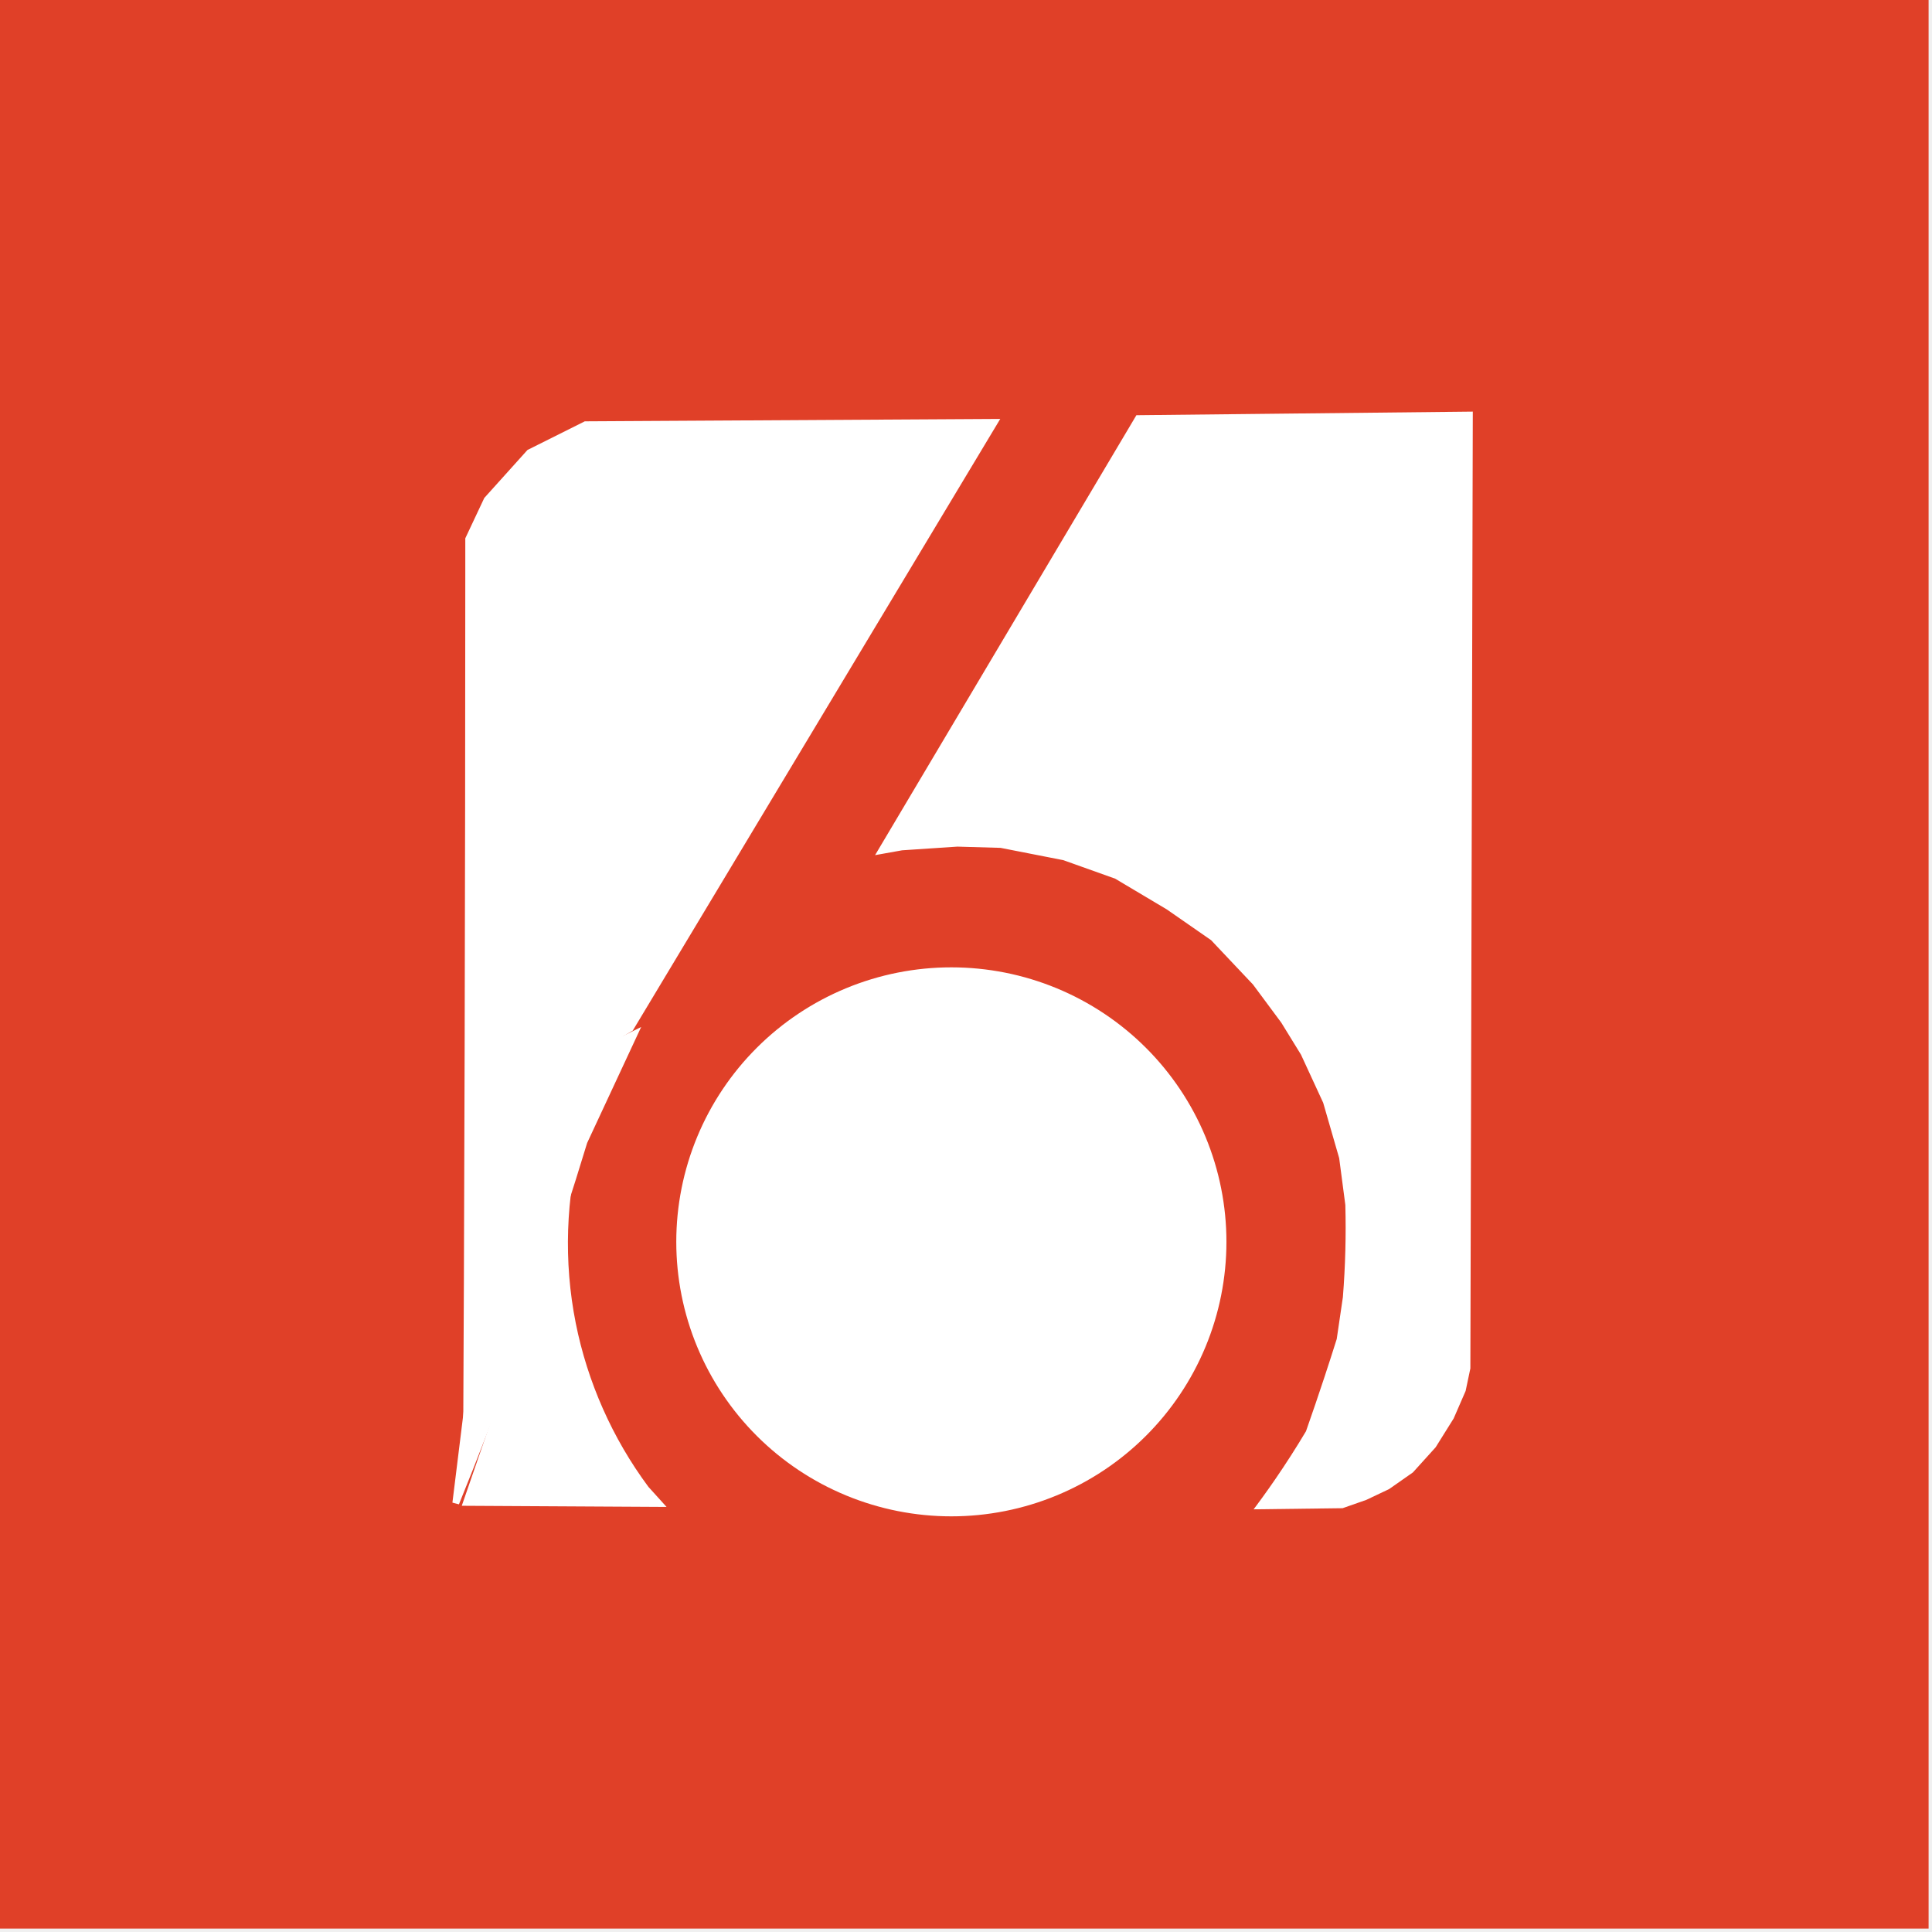
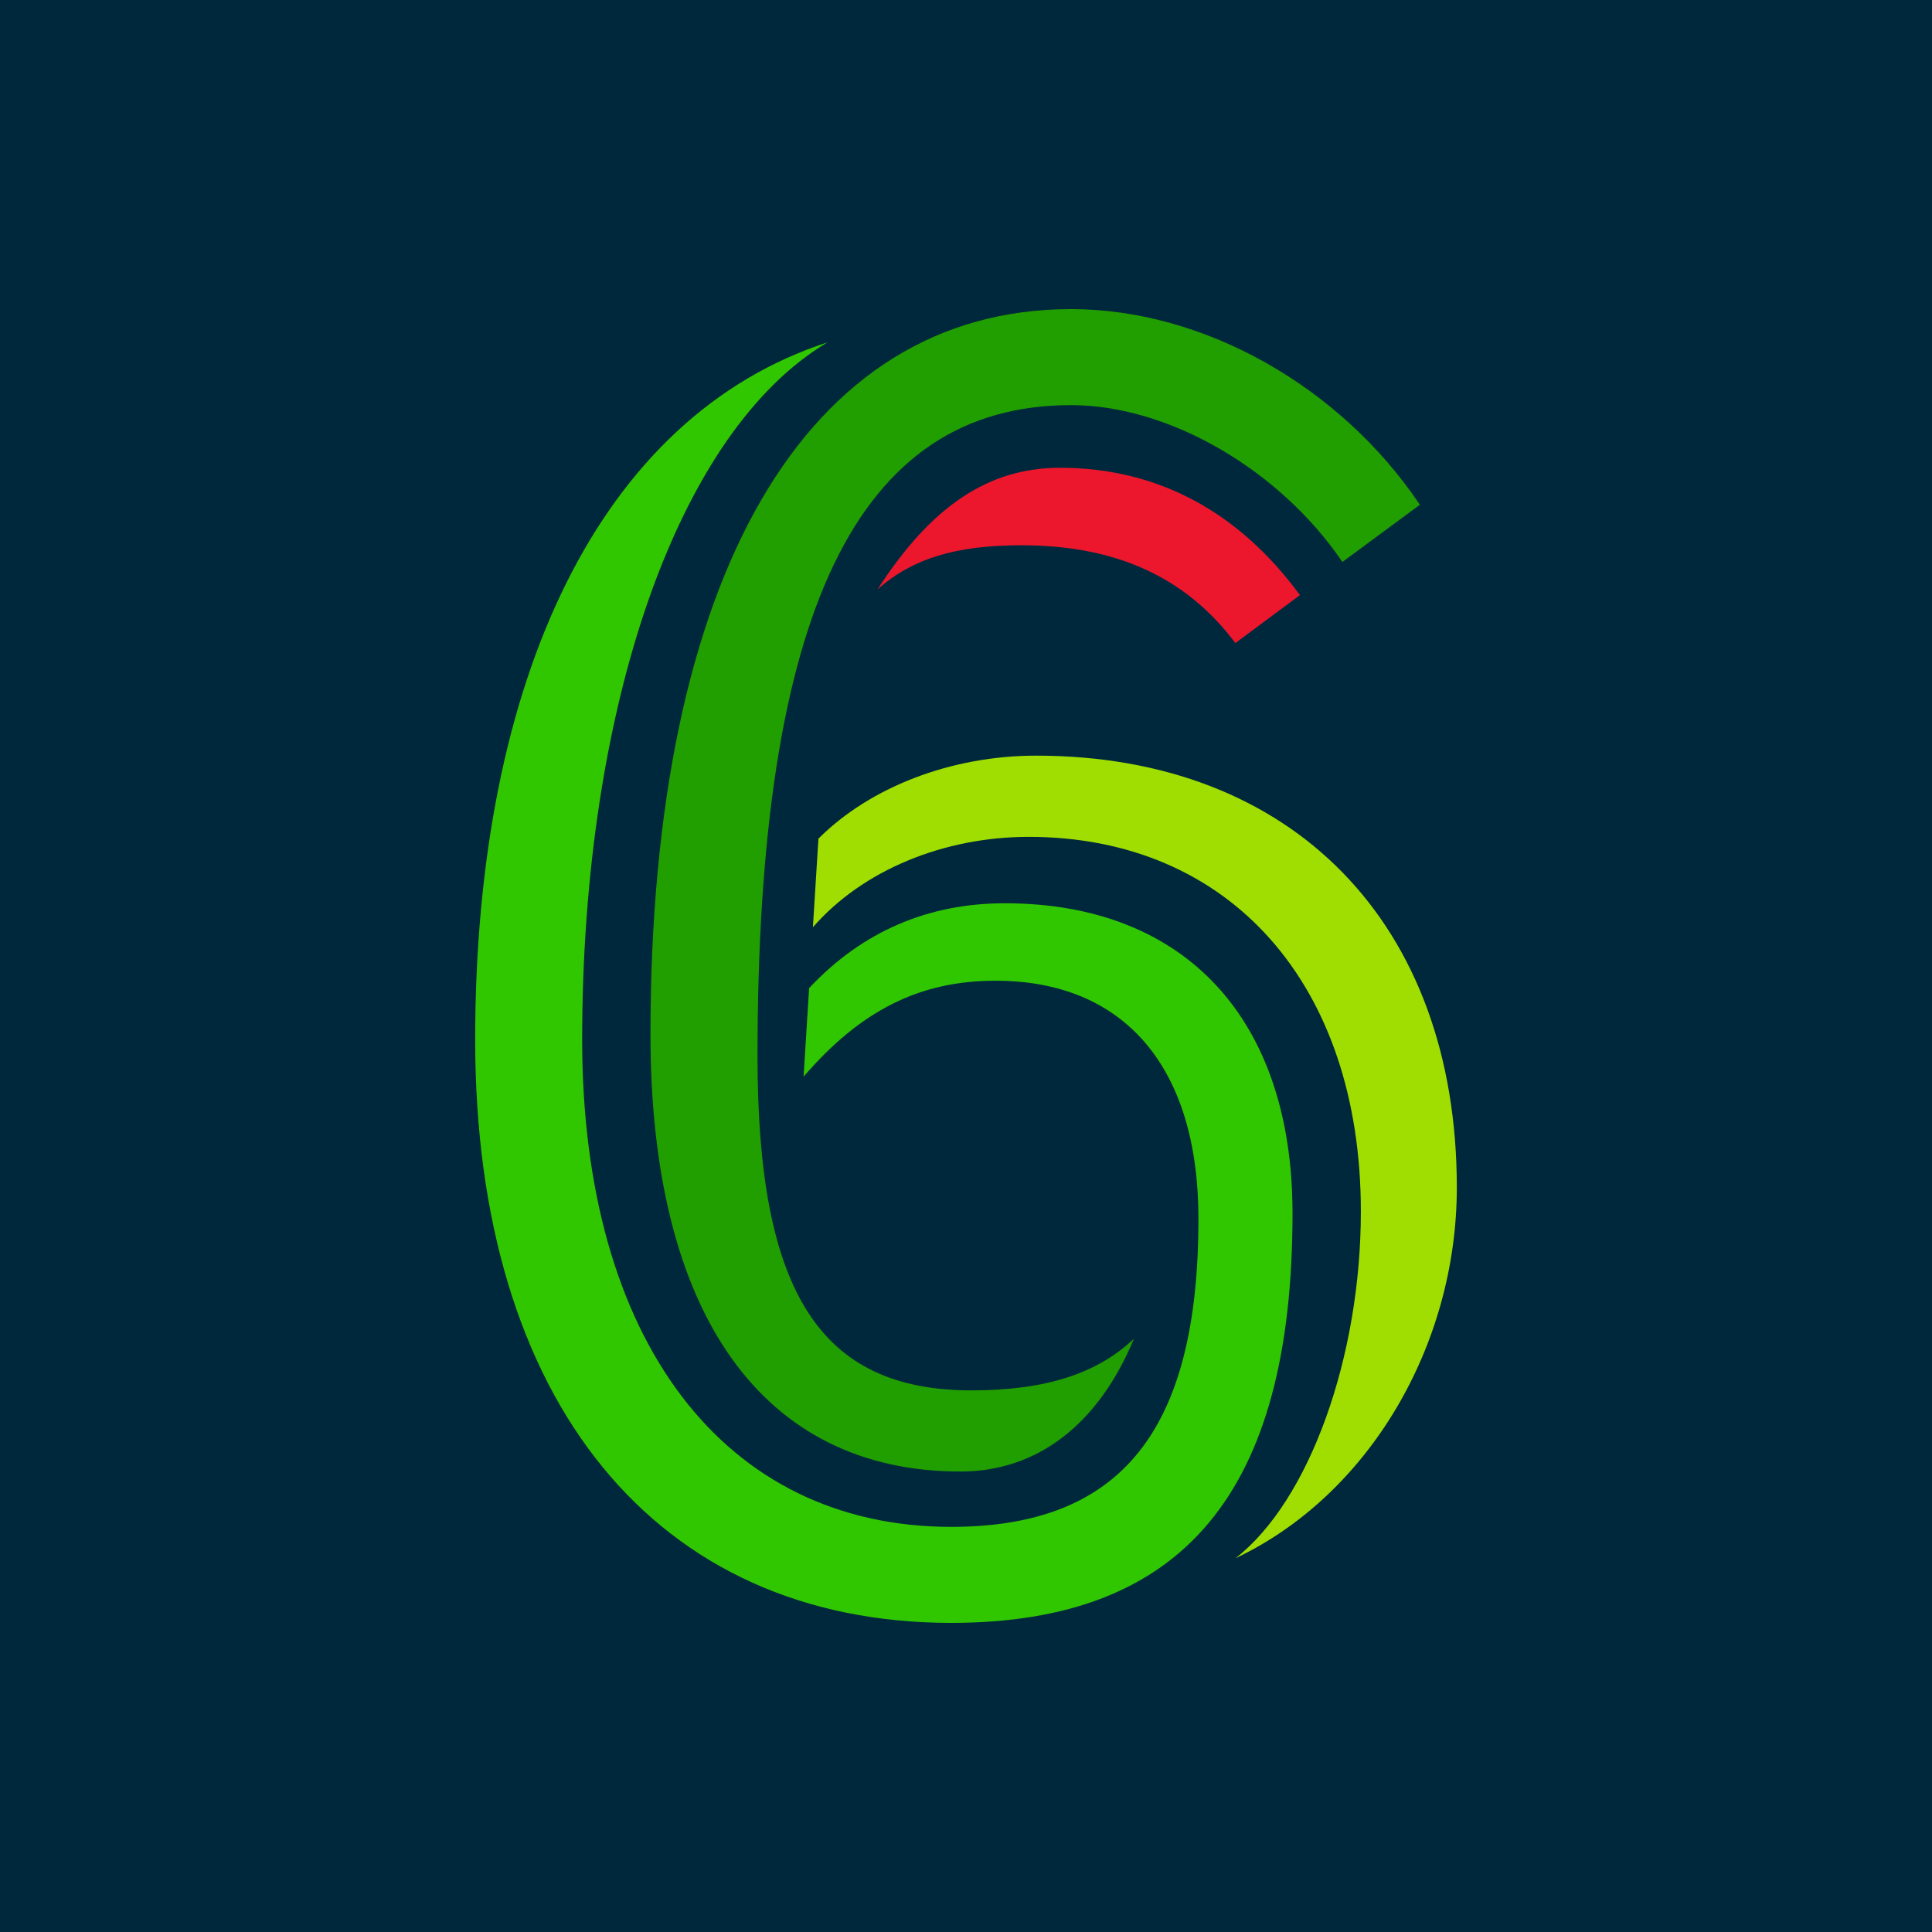
- <svg xmlns="http://www.w3.org/2000/svg" width="284" height="284" viewBox="0 0 284 284" fill="none">
-   <rect width="283.5" height="283.5" fill="#E04028" />
-   <path d="M67.538 222.56C67.773 176.388 67.893 130.216 67.897 84.043C67.897 82.368 67.897 80.694 67.897 79.019L70.768 72.919L77.227 65.742L85.84 61.435L147.921 61.077L93.375 151.866L75.792 162.273L67.538 222.56Z" fill="white" stroke="#E04028" />
-   <path d="M180.758 182.548C180.758 187.909 179.7 193.218 177.644 198.171C175.588 203.125 172.574 207.625 168.775 211.416C164.976 215.207 160.466 218.215 155.503 220.266C150.539 222.318 145.219 223.374 139.847 223.374C134.474 223.374 129.155 222.318 124.191 220.266C119.227 218.215 114.717 215.207 110.919 211.416C107.12 207.625 104.106 203.125 102.05 198.171C99.994 193.218 98.936 187.909 98.936 182.548C98.936 177.186 99.994 171.878 102.05 166.924C104.106 161.971 107.12 157.47 110.919 153.679C114.717 149.888 119.227 146.881 124.191 144.829C129.155 142.778 134.474 141.722 139.847 141.722C145.219 141.722 150.539 142.778 155.503 144.829C160.466 146.881 164.976 149.888 168.775 153.679C172.574 157.47 175.588 161.971 177.644 166.924C179.7 171.878 180.758 177.186 180.758 182.548Z" fill="white" stroke="#E04028" stroke-width="0.951" />
-   <path d="M67.179 221.842L99.117 222.022L95.708 218.254C90.479 211.209 86.835 202.994 85.122 194.39C83.342 185.449 83.651 176.1 86.019 167.297L67.179 221.842Z" fill="white" stroke="#E04028" />
-   <path d="M93.196 152.045L74.356 161.376L67 220.945C68.407 217.489 69.783 214.02 71.127 210.538C76.551 196.49 81.459 182.243 85.84 167.835L93.196 152.045Z" fill="white" stroke="white" />
-   <path d="M183.268 222.38L197.443 222.201L201.031 220.945L204.44 219.33L208.029 216.818L211.438 213.05L214.129 208.744L215.924 204.617L216.641 201.208L217 60L166.761 60.538L127.646 126.388L132.67 125.49L140.744 124.952L147.024 125.132L156.175 126.926L163.711 129.617L171.246 134.103L177.706 138.589L183.806 145.048L187.933 150.61L190.804 155.275L194.034 162.273L196.366 170.347L197.263 177.165C197.321 179.377 197.321 181.591 197.263 183.804C197.204 186.079 197.085 188.353 196.904 190.622L196.007 196.723C195.422 198.581 194.824 200.435 194.213 202.285C193.341 204.925 192.444 207.557 191.522 210.179C190.101 212.559 188.605 214.893 187.036 217.177C185.823 218.942 184.567 220.677 183.268 222.38Z" fill="white" stroke="#E04028" />
+ <svg xmlns="http://www.w3.org/2000/svg" width="250" height="250" viewBox="0 0 250 250" fill="none">
+   <rect width="250" height="250" fill="#00283D" />
+   <path d="M104.7 127.866C111.622 120.463 120.215 116.883 130.007 116.883C153.406 116.883 167.251 131.926 167.251 156.996C167.251 193.049 153.162 210 123.078 210C84.887 209.993 61.488 181.343 61.488 134.551C61.488 87.76 77.721 53.844 107.088 44.297C87.749 55.76 75.332 91.332 75.332 134.544C75.332 173.459 93.717 197.576 123.085 197.576C145.049 197.576 155.078 185.159 155.078 157.707C155.078 138.131 145.53 126.904 128.816 126.904C119.025 126.904 111.385 130.728 103.982 139.321L104.7 127.859V127.866Z" fill="#31C700" />
+   <path d="M146.728 173.23C141.951 177.763 135.265 179.915 125.717 179.915C106.141 179.915 98.021 167.261 98.021 136.703C98.021 79.159 110.912 52.424 138.608 52.424C151.261 52.424 165.587 60.781 173.707 72.717L183.735 65.315C173.463 50.028 155.795 40 138.608 40C104.226 40 84.17 74.618 84.17 133.834C84.17 170.124 98.731 190.417 124.283 190.417C134.311 190.417 142.187 184.212 146.728 173.23Z" fill="#219E00" />
+   <path d="M105.897 108.527C112.583 101.841 123.085 97.781 134.074 97.781C167.265 97.781 188.512 119.509 188.512 153.654C188.512 174.184 177.049 193.523 159.862 201.643C169.41 194.24 176.095 175.618 176.095 156.76C176.095 127.392 159.145 108.29 133.12 108.29C122.138 108.29 111.629 112.587 105.187 119.99L105.905 108.527H105.897Z" fill="#9FDE00" />
+   <path d="M113.537 76.29C120.459 65.544 127.862 60.53 137.173 60.53C149.827 60.53 160.336 66.261 168.212 77.007L159.855 83.212C153.406 74.618 144.339 70.558 132.159 70.558C123.802 70.558 118.071 72.23 113.537 76.29Z" fill="#EC172C" />
</svg>
